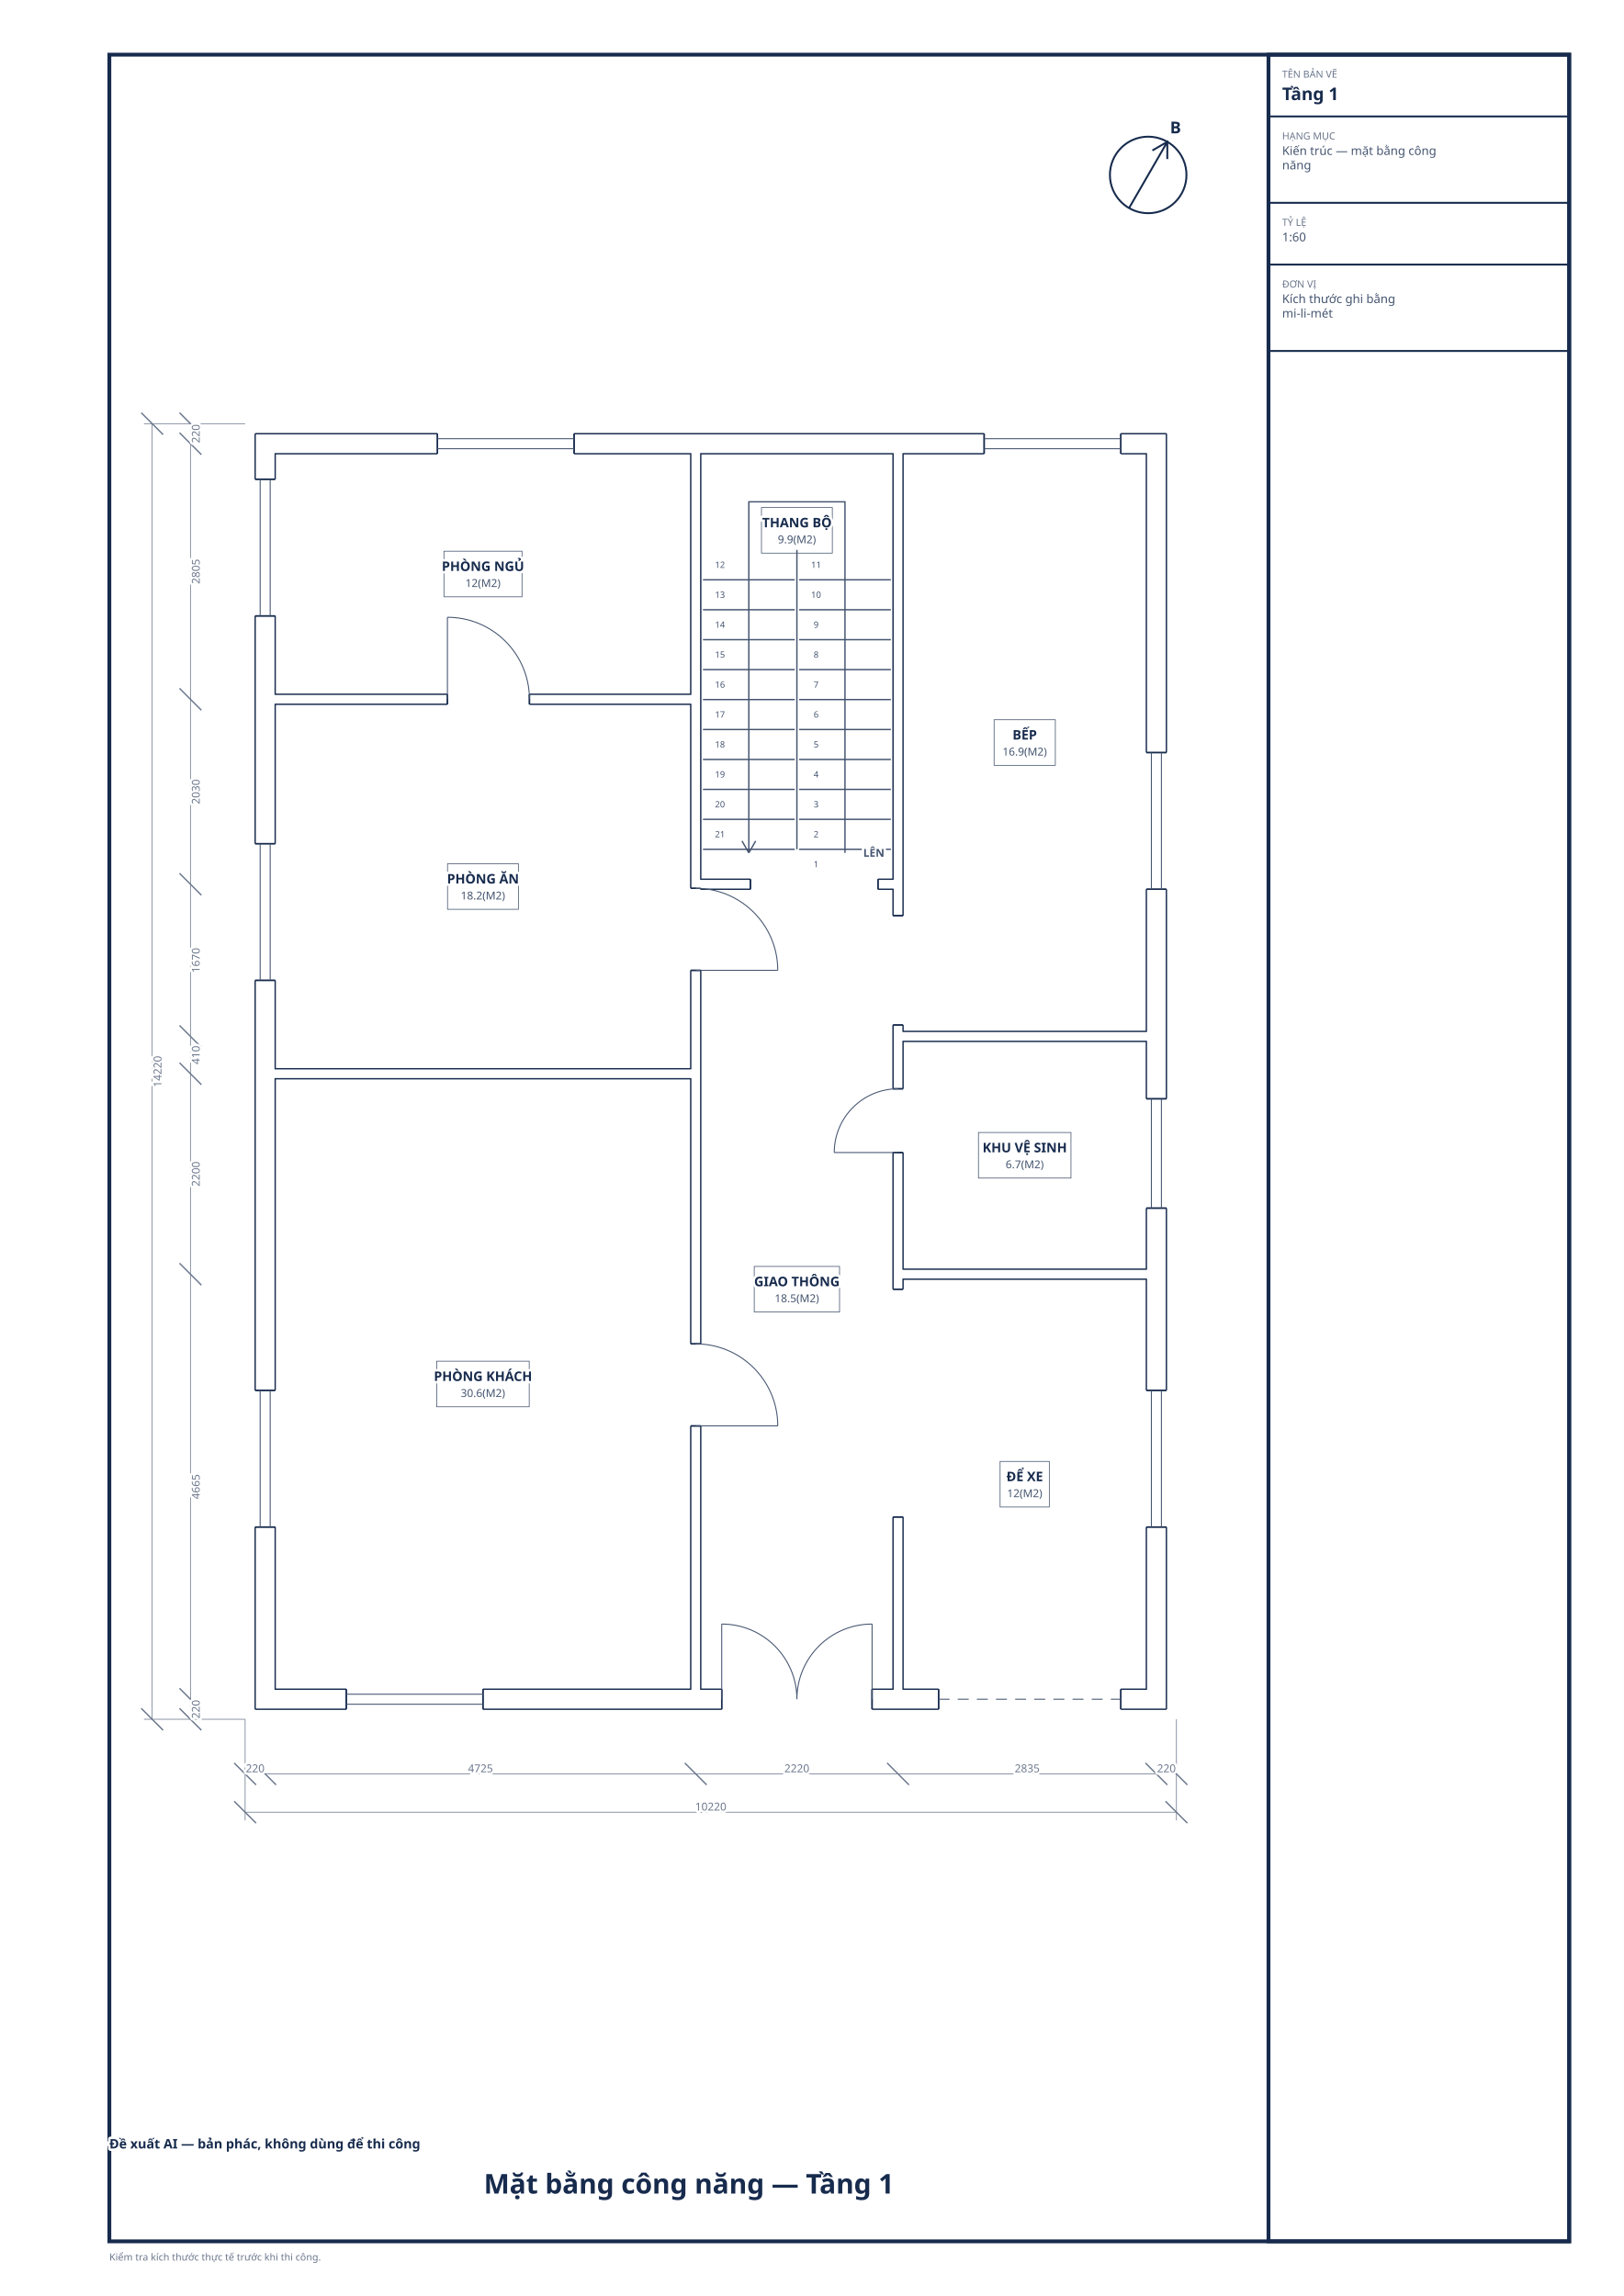
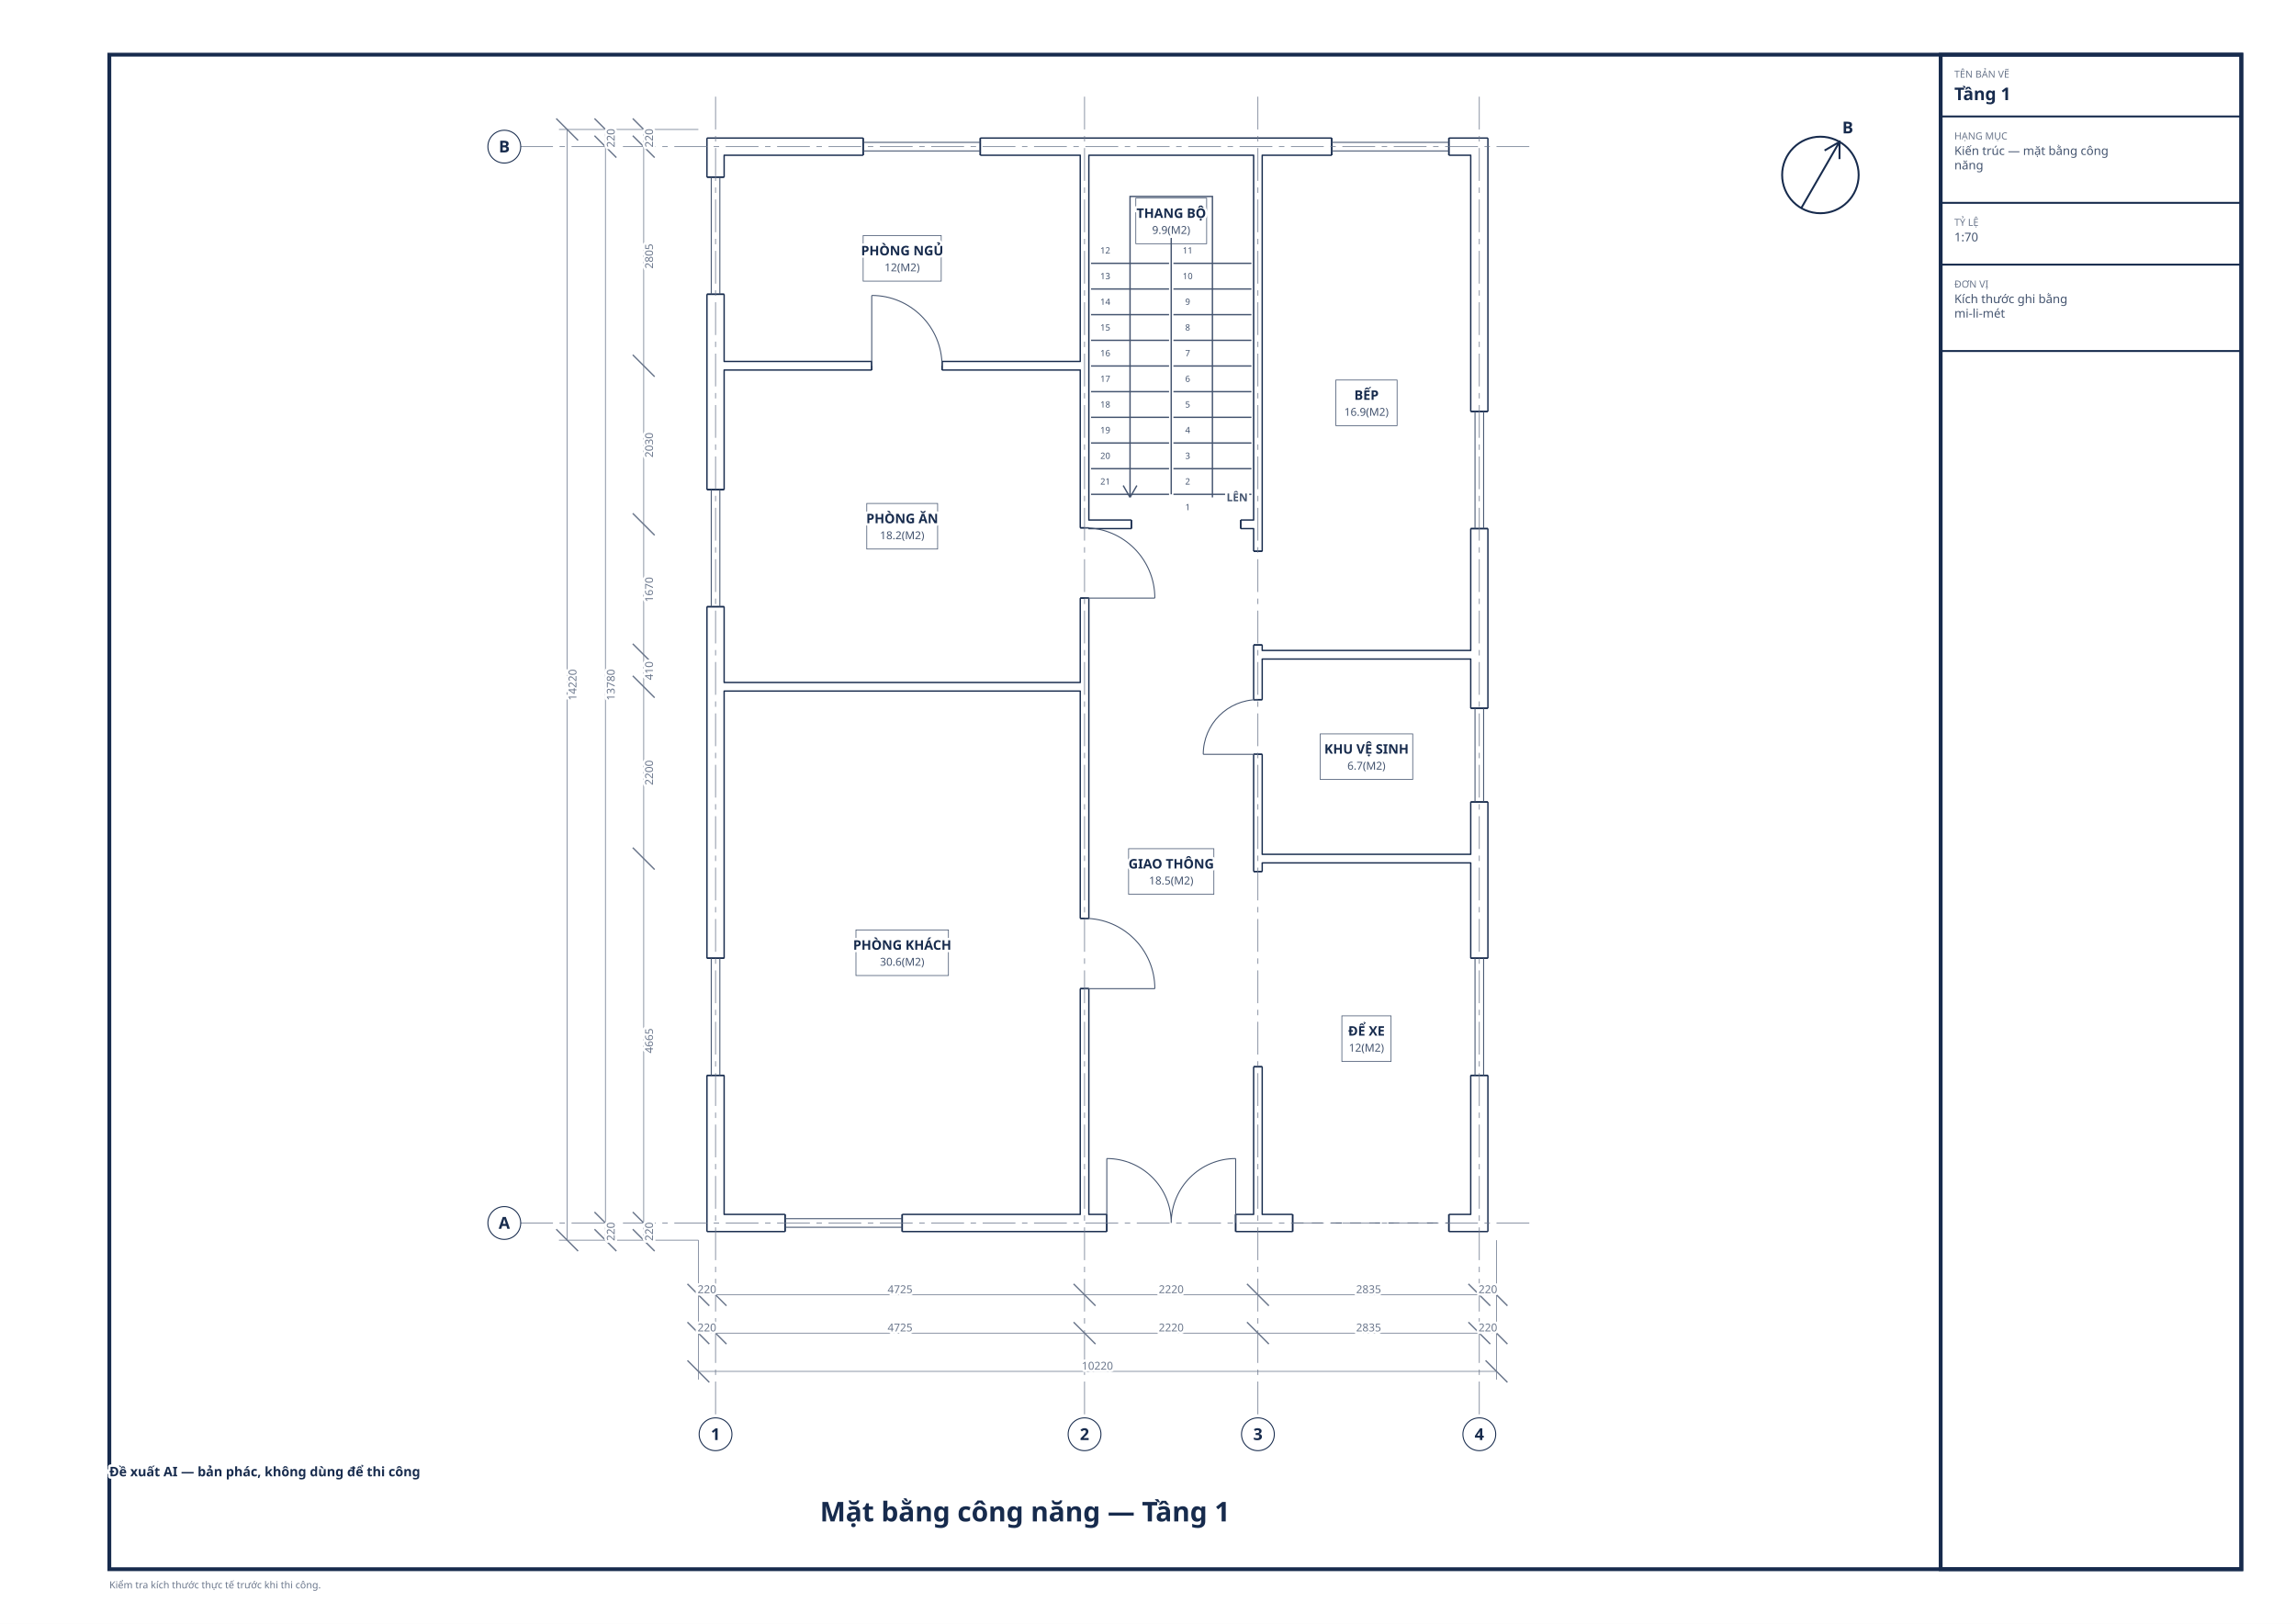
- <svg xmlns="http://www.w3.org/2000/svg" viewBox="0 0 297 420" width="297mm" height="420mm">
-   <style>text{font-family:'Be Vietnam Pro', 'Noto Sans', 'Segoe UI', system-ui, sans-serif;text-anchor:middle;dominant-baseline:middle;paint-order:stroke;stroke:#FFFFFF;stroke-width:0.9;stroke-linejoin:round}.fr{stroke:#172B4D;stroke-width:0.7;fill:none;}.tr{stroke:#172B4D;stroke-width:0.35;fill:none;}.wf{fill:#FFFFFF;stroke:none}.w{stroke:#172B4D;stroke-width:0.25;fill:none;}.cl{fill:#172B4D;stroke:#172B4D;stroke-width:0.25}.lb{fill:none;stroke:#44546F;stroke-width:0.13}.rl{stroke:#44546F;stroke-width:0.18;fill:none;}.sd{stroke:#44546F;stroke-width:0.13;fill:none;stroke-dasharray:2.4 1.6;}.op{stroke:#172B4D;stroke-width:0.25;fill:none;}.dl{stroke:#44546F;stroke-width:0.18;fill:none;}.wn{stroke:#44546F;stroke-width:0.18;fill:none;}.st{stroke:#44546F;stroke-width:0.25;fill:none;}.sa{stroke:#44546F;stroke-width:0.25;fill:none;}.stb{stroke:#44546F;stroke-width:0.25;fill:none;stroke-dasharray:1.5 1;}.sab{stroke:#44546F;stroke-width:0.25;fill:none;stroke-dasharray:1.5 1;}.sdt{fill:#44546F;stroke:none}.vd{stroke:#44546F;stroke-width:0.18;fill:#DCDFE4}.nt{stroke:#172B4D;stroke-width:0.35;fill:none;}.dm{stroke:#6B778C;stroke-width:0.13;fill:none;}.dt{stroke:#6B778C;stroke-width:0.25;fill:none;}.tn{font-size:2.4px;fill:#172B4D;font-weight:600;}.ta{font-size:2px;fill:#44546F;}.td{font-size:2px;fill:#6B778C;}.tst{font-size:2px;fill:#44546F;font-weight:600;}.tsn{font-size:1.6px;fill:#44546F;}.tl{font-size:3.2px;fill:#172B4D;font-weight:700;text-anchor:start;}.tw{font-size:2.4px;fill:#172B4D;font-weight:600;text-anchor:start;}.ts{font-size:2.2px;fill:#44546F;text-anchor:start;}.tnn{font-size:3px;fill:#172B4D;font-weight:700;}.tt{font-size:5px;fill:#172B4D;font-weight:700;}.tbl{font-size:1.8px;fill:#6B778C;text-anchor:start;}.tf{font-size:1.8px;fill:#6B778C;text-anchor:start;}.gr{stroke:#172B4D;stroke-width:0.7;fill:none;}.eo{stroke:#172B4D;stroke-width:0.5;fill:none;stroke-linejoin:round;}.fln{stroke:#44546F;stroke-width:0.13;fill:none;stroke-dasharray:3 1.5;}.lm{stroke:#172B4D;stroke-width:0.18;fill:none;}.el{fill:#EEF0F2;stroke:#44546F;stroke-width:0.13}.ff{stroke:#44546F;stroke-width:0.18;fill:none;stroke-dasharray:3 1.5;}.tlm{font-size:2px;fill:#172B4D;text-anchor:start;}.rb{stroke:#172B4D;stroke-width:0.6;fill:none;}.re{stroke:#172B4D;stroke-width:0.3;fill:none;}.rw{stroke:#44546F;stroke-width:0.15;fill:none;}.ra{stroke:#172B4D;stroke-width:0.4;fill:none;}.rlot{stroke:#44546F;stroke-width:0.25;fill:none;stroke-dasharray:6 3;}.rn{fill:#172B4D;stroke:none}</style>
-   <rect x="0" y="0" width="297" height="420" fill="#FFFFFF" />
-   <rect x="20" y="10" width="267" height="400" class="fr" />
-   <rect x="232" y="10" width="55" height="400" class="fr" />
-   <text x="234.5" y="13.58" class="tbl">TÊN BẢN VẼ</text>
-   <text x="234.5" y="17.18" class="tl">Tầng 1</text>
-   <path class="tr" d="M 232 21.3 L 287 21.3" />
-   <text x="234.5" y="24.88" class="tbl">HẠNG MỤC</text>
-   <text x="234.5" y="27.58" class="ts">Kiến trúc — mặt bằng công</text>
-   <text x="234.5" y="30.22" class="ts">năng</text>
-   <path class="tr" d="M 232 37.1 L 287 37.1" />
-   <text x="234.5" y="40.68" class="tbl">TỶ LỆ</text>
-   <text x="234.5" y="43.38" class="ts">1:60</text>
-   <path class="tr" d="M 232 48.4 L 287 48.4" />
-   <text x="234.5" y="51.98" class="tbl">ĐƠN VỊ</text>
-   <text x="234.5" y="54.68" class="ts">Kích thước ghi bằng</text>
-   <text x="234.5" y="57.32" class="ts">mi-li-mét</text>
-   <path class="tr" d="M 232 64.2 L 287 64.2" />
-   <text x="126" y="399.5" class="tt">Mặt bằng công năng — Tầng 1</text>
-   <text x="20" y="392.16" class="tw">Đề xuất AI — bản phác, không dùng để thi công</text>
-   <text x="20" y="412.88" class="tf">Kiểm tra kích thước thực tế trước khi thi công.</text>
-   <path class="wf" d="M 46.667 312.667 L 63.333 312.667 L 63.333 309 L 46.667 309 Z M 88.333 312.667 L 132 312.667 L 132 309 L 88.333 309 Z M 159.5 312.667 L 171.667 312.667 L 171.667 309 L 159.5 309 Z M 205 312.667 L 213.333 312.667 L 213.333 309 L 205 309 Z M 46.667 83 L 80 83 L 80 79.333 L 46.667 79.333 Z M 105 83 L 180 83 L 180 79.333 L 105 79.333 Z M 205 83 L 213.333 83 L 213.333 79.333 L 205 79.333 Z M 50.333 312.667 L 50.333 279.333 L 46.667 279.333 L 46.667 312.667 Z M 50.333 254.333 L 50.333 179.333 L 46.667 179.333 L 46.667 254.333 Z M 50.333 154.333 L 50.333 112.667 L 46.667 112.667 L 46.667 154.333 Z M 50.333 87.667 L 50.333 79.333 L 46.667 79.333 L 46.667 87.667 Z M 213.333 312.667 L 213.333 279.333 L 209.667 279.333 L 209.667 312.667 Z M 213.333 254.333 L 213.333 221 L 209.667 221 L 209.667 254.333 Z M 213.333 201 L 213.333 162.667 L 209.667 162.667 L 209.667 201 Z M 213.333 137.667 L 213.333 79.333 L 209.667 79.333 L 209.667 137.667 Z M 128.167 310.833 L 128.167 260.833 L 126.333 260.833 L 126.333 310.833 Z M 128.167 245.833 L 128.167 177.5 L 126.333 177.5 L 126.333 245.833 Z M 128.167 162.5 L 128.167 81.167 L 126.333 81.167 L 126.333 162.5 Z M 165.167 310.833 L 165.167 277.5 L 163.333 277.5 L 163.333 310.833 Z M 165.167 235.833 L 165.167 210.833 L 163.333 210.833 L 163.333 235.833 Z M 165.167 199.167 L 165.167 187.5 L 163.333 187.5 L 163.333 199.167 Z M 165.167 167.5 L 165.167 81.167 L 163.333 81.167 L 163.333 167.5 Z M 48.5 197.333 L 127.25 197.333 L 127.25 195.5 L 48.5 195.5 Z M 48.5 128.833 L 81.833 128.833 L 81.833 127 L 48.5 127 Z M 96.833 128.833 L 127.25 128.833 L 127.25 127 L 96.833 127 Z M 127.25 162.667 L 137.25 162.667 L 137.25 160.833 L 127.25 160.833 Z M 160.583 162.667 L 164.25 162.667 L 164.25 160.833 L 160.583 160.833 Z M 164.25 234 L 211.5 234 L 211.5 232.167 L 164.25 232.167 Z M 164.25 190.5 L 211.5 190.5 L 211.5 188.667 L 164.25 188.667 Z" />
-   <path class="w" d="M 46.667 312.667 L 63.333 312.667 M 46.667 309 L 46.75 309 M 50.25 309 L 63.333 309 M 46.667 312.667 L 46.667 309 M 63.333 312.667 L 63.333 309 M 88.333 312.667 L 132 312.667 M 88.333 309 L 126.417 309 M 128.083 309 L 132 309 M 88.333 312.667 L 88.333 309 M 132 312.667 L 132 309 M 159.5 312.667 L 171.667 312.667 M 159.5 309 L 163.417 309 M 165.083 309 L 171.667 309 M 159.5 312.667 L 159.5 309 M 171.667 312.667 L 171.667 309 M 205 312.667 L 213.333 312.667 M 205 309 L 209.75 309 M 213.25 309 L 213.333 309 M 205 312.667 L 205 309 M 213.333 312.667 L 213.333 309 M 46.667 83 L 46.75 83 M 50.25 83 L 80 83 M 46.667 79.333 L 80 79.333 M 46.667 83 L 46.667 79.333 M 80 83 L 80 79.333 M 105 83 L 126.417 83 M 128.083 83 L 163.417 83 M 165.083 83 L 180 83 M 105 79.333 L 180 79.333 M 105 83 L 105 79.333 M 180 83 L 180 79.333 M 205 83 L 209.75 83 M 213.25 83 L 213.333 83 M 205 79.333 L 213.333 79.333 M 205 83 L 205 79.333 M 213.333 83 L 213.333 79.333 M 50.333 312.667 L 50.333 312.583 M 50.333 309.083 L 50.333 279.333 M 46.667 312.667 L 46.667 279.333 M 50.333 312.667 L 46.667 312.667 M 50.333 279.333 L 46.667 279.333 M 50.333 254.333 L 50.333 197.25 M 50.333 195.583 L 50.333 179.333 M 46.667 254.333 L 46.667 179.333 M 50.333 254.333 L 46.667 254.333 M 50.333 179.333 L 46.667 179.333 M 50.333 154.333 L 50.333 128.75 M 50.333 127.083 L 50.333 112.667 M 46.667 154.333 L 46.667 112.667 M 50.333 154.333 L 46.667 154.333 M 50.333 112.667 L 46.667 112.667 M 50.333 87.667 L 50.333 82.917 M 50.333 79.417 L 50.333 79.333 M 46.667 87.667 L 46.667 79.333 M 50.333 87.667 L 46.667 87.667 M 50.333 79.333 L 46.667 79.333 M 213.333 312.667 L 213.333 279.333 M 209.667 312.667 L 209.667 312.583 M 209.667 309.083 L 209.667 279.333 M 213.333 312.667 L 209.667 312.667 M 213.333 279.333 L 209.667 279.333 M 213.333 254.333 L 213.333 221 M 209.667 254.333 L 209.667 233.917 M 209.667 232.25 L 209.667 221 M 213.333 254.333 L 209.667 254.333 M 213.333 221 L 209.667 221 M 213.333 201 L 213.333 162.667 M 209.667 201 L 209.667 190.417 M 209.667 188.75 L 209.667 162.667 M 213.333 201 L 209.667 201 M 213.333 162.667 L 209.667 162.667 M 213.333 137.667 L 213.333 79.333 M 209.667 137.667 L 209.667 82.917 M 209.667 79.417 L 209.667 79.333 M 213.333 137.667 L 209.667 137.667 M 213.333 79.333 L 209.667 79.333 M 128.167 309.083 L 128.167 260.833 M 126.333 309.083 L 126.333 260.833 M 128.167 260.833 L 126.333 260.833 M 128.167 245.833 L 128.167 177.5 M 126.333 245.833 L 126.333 197.25 M 126.333 195.583 L 126.333 177.5 M 128.167 245.833 L 126.333 245.833 M 128.167 177.5 L 126.333 177.5 M 128.167 160.917 L 128.167 82.917 M 126.333 162.5 L 126.333 128.75 M 126.333 127.083 L 126.333 82.917 M 127.333 162.5 L 126.333 162.5 M 165.167 309.083 L 165.167 277.5 M 163.333 309.083 L 163.333 277.5 M 165.167 277.5 L 163.333 277.5 M 165.167 235.833 L 165.167 233.917 M 165.167 232.25 L 165.167 210.833 M 163.333 235.833 L 163.333 210.833 M 165.167 235.833 L 163.333 235.833 M 165.167 210.833 L 163.333 210.833 M 165.167 199.167 L 165.167 190.417 M 165.167 188.75 L 165.167 187.5 M 163.333 199.167 L 163.333 187.5 M 165.167 199.167 L 163.333 199.167 M 165.167 187.5 L 163.333 187.5 M 165.167 167.5 L 165.167 82.917 M 163.333 167.5 L 163.333 162.583 M 163.333 160.917 L 163.333 82.917 M 165.167 167.5 L 163.333 167.5 M 50.25 197.333 L 126.417 197.333 M 50.25 195.5 L 126.417 195.5 M 50.25 128.833 L 81.833 128.833 M 50.25 127 L 81.833 127 M 81.833 128.833 L 81.833 127 M 96.833 128.833 L 126.417 128.833 M 96.833 127 L 126.417 127 M 96.833 128.833 L 96.833 127 M 128.083 162.667 L 137.25 162.667 M 128.083 160.833 L 137.25 160.833 M 137.25 162.667 L 137.25 160.833 M 160.583 162.667 L 163.417 162.667 M 160.583 160.833 L 163.417 160.833 M 160.583 162.667 L 160.583 160.833 M 165.083 234 L 209.75 234 M 165.083 232.167 L 209.75 232.167 M 165.083 190.5 L 209.75 190.5 M 165.083 188.667 L 209.75 188.667" />
-   <path class="op" d="M 132 312.667 L 132 309 M 159.5 312.667 L 159.5 309 M 171.667 312.667 L 171.667 309 M 205 312.667 L 205 309 M 128.167 260.833 L 126.333 260.833 M 128.167 245.833 L 126.333 245.833 M 128.167 177.5 L 126.333 177.5 M 128.167 162.5 L 126.333 162.5 M 81.833 128.833 L 81.833 127 M 96.833 128.833 L 96.833 127 M 137.25 162.667 L 137.25 160.833 M 160.583 162.667 L 160.583 160.833 M 165.167 210.833 L 163.333 210.833 M 165.167 199.167 L 163.333 199.167 M 165.167 277.5 L 163.333 277.5 M 165.167 235.833 L 163.333 235.833 M 165.167 187.5 L 163.333 187.5 M 165.167 167.5 L 163.333 167.5 M 50.333 279.333 L 46.667 279.333 M 50.333 254.333 L 46.667 254.333 M 50.333 179.333 L 46.667 179.333 M 50.333 154.333 L 46.667 154.333 M 50.333 112.667 L 46.667 112.667 M 50.333 87.667 L 46.667 87.667 M 63.333 312.667 L 63.333 309 M 88.333 312.667 L 88.333 309 M 213.333 279.333 L 209.667 279.333 M 213.333 254.333 L 209.667 254.333 M 213.333 221 L 209.667 221 M 213.333 201 L 209.667 201 M 213.333 162.667 L 209.667 162.667 M 213.333 137.667 L 209.667 137.667 M 80 83 L 80 79.333 M 105 83 L 105 79.333 M 180 83 L 180 79.333 M 205 83 L 205 79.333" />
-   <path class="wn" d="M 47.583 279.333 L 47.583 254.333 M 49.417 279.333 L 49.417 254.333 M 47.583 179.333 L 47.583 154.333 M 49.417 179.333 L 49.417 154.333 M 47.583 112.667 L 47.583 87.667 M 49.417 112.667 L 49.417 87.667 M 63.333 309.917 L 88.333 309.917 M 63.333 311.75 L 88.333 311.75 M 210.583 279.333 L 210.583 254.333 M 212.417 279.333 L 212.417 254.333 M 210.583 221 L 210.583 201 M 212.417 221 L 212.417 201 M 210.583 162.667 L 210.583 137.667 M 212.417 162.667 L 212.417 137.667 M 80 80.25 L 105 80.25 M 80 82.083 L 105 82.083 M 180 80.25 L 205 80.25 M 180 82.083 L 205 82.083" />
-   <path class="dl" d="M 132 310.833 L 132 297.083 M 132 297.083 A 13.75 13.75 0 0 1 145.75 310.833 M 159.5 310.833 L 159.5 297.083 M 159.5 297.083 A 13.75 13.75 0 0 0 145.75 310.833 M 127.25 260.833 L 142.25 260.833 M 142.25 260.833 A 15 15 0 0 0 127.25 245.833 M 127.25 177.5 L 142.25 177.5 M 142.25 177.5 A 15 15 0 0 0 127.25 162.5 M 81.833 127.917 L 81.833 112.917 M 81.833 112.917 A 15 15 0 0 1 96.833 127.917 M 164.25 210.833 L 152.583 210.833 M 152.583 210.833 A 11.667 11.667 0 0 1 164.25 199.167" />
-   <path class="dl" d="M 171.667 310.833 L 205 310.833" stroke-dasharray="2 1.5" />
-   <path class="st" d="M 162.933 155.356 L 146.15 155.356 M 162.933 149.879 L 146.15 149.879 M 162.933 144.402 L 146.15 144.402 M 162.933 138.924 L 146.15 138.924 M 162.933 133.447 L 146.15 133.447 M 162.933 127.97 L 146.15 127.97 M 162.933 122.492 L 146.15 122.492 M 162.933 117.015 L 146.15 117.015 M 162.933 111.538 L 146.15 111.538 M 162.933 106.061 L 146.15 106.061 M 145.35 106.061 L 128.567 106.061 M 145.35 111.538 L 128.567 111.538 M 145.35 117.015 L 128.567 117.015 M 145.35 122.492 L 128.567 122.492 M 145.35 127.97 L 128.567 127.97 M 145.35 133.447 L 128.567 133.447 M 145.35 138.924 L 128.567 138.924 M 145.35 144.402 L 128.567 144.402 M 145.35 149.879 L 128.567 149.879 M 145.35 155.356 L 128.567 155.356 M 145.75 155.356 L 145.75 100.583" />
-   <path class="sa" d="M 154.542 156.013 L 154.542 100.583 L 154.542 91.792 L 136.958 91.792 L 136.958 100.583 L 136.958 156.013 M 138.208 153.838 L 136.958 156.013 M 135.708 153.838 L 136.958 156.013" />
-   <text x="159.817" y="156.013" class="tst">LÊN</text>
-   <text x="149.267" y="158.095" class="tsn">1</text>
-   <text x="149.267" y="152.617" class="tsn">2</text>
-   <text x="149.267" y="147.14" class="tsn">3</text>
-   <text x="149.267" y="141.663" class="tsn">4</text>
-   <text x="149.267" y="136.186" class="tsn">5</text>
-   <text x="149.267" y="130.708" class="tsn">6</text>
-   <text x="149.267" y="125.231" class="tsn">7</text>
-   <text x="149.267" y="119.754" class="tsn">8</text>
-   <text x="149.267" y="114.277" class="tsn">9</text>
-   <text x="149.267" y="108.799" class="tsn">10</text>
-   <text x="149.267" y="103.322" class="tsn">11</text>
-   <text x="131.683" y="103.322" class="tsn">12</text>
-   <text x="131.683" y="108.799" class="tsn">13</text>
-   <text x="131.683" y="114.277" class="tsn">14</text>
-   <text x="131.683" y="119.754" class="tsn">15</text>
-   <text x="131.683" y="125.231" class="tsn">16</text>
-   <text x="131.683" y="130.708" class="tsn">17</text>
-   <text x="131.683" y="136.186" class="tsn">18</text>
-   <text x="131.683" y="141.663" class="tsn">19</text>
-   <text x="131.683" y="147.14" class="tsn">20</text>
-   <text x="131.683" y="152.617" class="tsn">21</text>
-   <rect x="79.873" y="248.997" width="16.92" height="8.34" class="lb" />
-   <text x="88.333" y="251.767" class="tn">PHÒNG KHÁCH</text>
-   <text x="88.333" y="254.847" class="ta">30.6(M2)</text>
-   <rect x="81.853" y="157.997" width="12.96" height="8.34" class="lb" />
-   <text x="88.333" y="160.767" class="tn">PHÒNG ĂN</text>
-   <text x="88.333" y="163.847" class="ta">18.2(M2)</text>
-   <rect x="81.193" y="100.83" width="14.28" height="8.34" class="lb" />
-   <text x="88.333" y="103.6" class="tn">PHÒNG NGỦ</text>
-   <text x="88.333" y="106.68" class="ta">12(M2)</text>
-   <rect x="137.95" y="231.663" width="15.6" height="8.34" class="lb" />
-   <text x="145.75" y="234.433" class="tn">GIAO THÔNG</text>
-   <text x="145.75" y="237.513" class="ta">18.5(M2)</text>
-   <rect x="139.27" y="92.84" width="12.96" height="8.34" class="lb" />
-   <text x="145.75" y="95.61" class="tn">THANG BỘ</text>
-   <text x="145.75" y="98.69" class="ta">9.9(M2)</text>
-   <rect x="182.917" y="267.33" width="9" height="8.34" class="lb" />
-   <text x="187.417" y="270.1" class="tn">ĐỂ XE</text>
-   <text x="187.417" y="273.18" class="ta">12(M2)</text>
-   <rect x="178.957" y="207.163" width="16.92" height="8.34" class="lb" />
-   <text x="187.417" y="209.933" class="tn">KHU VỆ SINH</text>
-   <text x="187.417" y="213.013" class="ta">6.7(M2)</text>
-   <rect x="181.817" y="131.663" width="11.2" height="8.34" class="lb" />
-   <text x="187.417" y="134.433" class="tn">BẾP</text>
-   <text x="187.417" y="137.513" class="ta">16.9(M2)</text>
-   <path class="dm" d="M 44.833 324.5 L 215.167 324.5 M 44.833 331.5 L 215.167 331.5 M 44.833 314.5 L 44.833 333 M 215.167 314.5 L 215.167 333" />
-   <path class="dt" d="M 42.833 322.5 L 46.833 326.5 M 46.5 322.5 L 50.5 326.5 M 125.25 322.5 L 129.25 326.5 M 162.25 322.5 L 166.25 326.5 M 209.5 322.5 L 213.5 326.5 M 213.167 322.5 L 217.167 326.5 M 42.833 329.5 L 46.833 333.5 M 213.167 329.5 L 217.167 333.5" />
-   <text x="46.667" y="323.5" class="td">220</text>
-   <text x="87.875" y="323.5" class="td">4725</text>
-   <text x="145.75" y="323.5" class="td">2220</text>
-   <text x="187.875" y="323.5" class="td">2835</text>
-   <text x="213.333" y="323.5" class="td">220</text>
-   <text x="130" y="330.5" class="td">10220</text>
-   <path class="dm" d="M 34.833 314.5 L 34.833 77.5 M 27.833 314.5 L 27.833 77.5 M 44.833 314.5 L 26.333 314.5 M 44.833 77.5 L 26.333 77.5" />
-   <path class="dt" d="M 32.833 312.5 L 36.833 316.5 M 32.833 308.833 L 36.833 312.833 M 32.833 231.083 L 36.833 235.083 M 32.833 194.417 L 36.833 198.417 M 32.833 187.583 L 36.833 191.583 M 32.833 159.75 L 36.833 163.75 M 32.833 125.917 L 36.833 129.917 M 32.833 79.167 L 36.833 83.167 M 32.833 75.5 L 36.833 79.5 M 25.833 312.5 L 29.833 316.5 M 25.833 75.5 L 29.833 79.5" />
-   <text x="35.833" y="312.667" class="td" transform="rotate(-90 35.833 312.667)">220</text>
-   <text x="35.833" y="271.958" class="td" transform="rotate(-90 35.833 271.958)">4665</text>
-   <text x="35.833" y="214.75" class="td" transform="rotate(-90 35.833 214.75)">2200</text>
-   <text x="35.833" y="193" class="td" transform="rotate(-90 35.833 193)">410</text>
-   <text x="35.833" y="175.667" class="td" transform="rotate(-90 35.833 175.667)">1670</text>
-   <text x="35.833" y="144.833" class="td" transform="rotate(-90 35.833 144.833)">2030</text>
-   <text x="35.833" y="104.542" class="td" transform="rotate(-90 35.833 104.542)">2805</text>
-   <text x="35.833" y="79.333" class="td" transform="rotate(-90 35.833 79.333)">220</text>
-   <text x="28.833" y="196" class="td" transform="rotate(-90 28.833 196)">14220</text>
-   <circle cx="210" cy="32" r="7" class="nt" />
-   <path class="nt" d="M 206.5 38.062 L 213.5 25.938 M 210.766 27.524 L 213.5 25.938 L 213.494 29.099" />
-   <text x="215" y="23.34" class="tnn">B</text>
+ <svg xmlns="http://www.w3.org/2000/svg" viewBox="0 0 420 297" width="420mm" height="297mm">
+   <style>text{font-family:'Be Vietnam Pro', 'Noto Sans', 'Segoe UI', system-ui, sans-serif;text-anchor:middle;dominant-baseline:middle;paint-order:stroke;stroke:#FFFFFF;stroke-width:0.9;stroke-linejoin:round}.fr{stroke:#172B4D;stroke-width:0.7;fill:none;}.tr{stroke:#172B4D;stroke-width:0.35;fill:none;}.wf{fill:#FFFFFF;stroke:none}.w{stroke:#172B4D;stroke-width:0.25;fill:none;}.cl{fill:#172B4D;stroke:#172B4D;stroke-width:0.25}.lb{fill:none;stroke:#44546F;stroke-width:0.13}.rl{stroke:#44546F;stroke-width:0.18;fill:none;}.sd{stroke:#44546F;stroke-width:0.13;fill:none;stroke-dasharray:2.4 1.6;}.op{stroke:#172B4D;stroke-width:0.25;fill:none;}.dl{stroke:#44546F;stroke-width:0.18;fill:none;}.wn{stroke:#44546F;stroke-width:0.18;fill:none;}.st{stroke:#44546F;stroke-width:0.25;fill:none;}.sa{stroke:#44546F;stroke-width:0.25;fill:none;}.stb{stroke:#44546F;stroke-width:0.25;fill:none;stroke-dasharray:1.5 1;}.sab{stroke:#44546F;stroke-width:0.25;fill:none;stroke-dasharray:1.5 1;}.sdt{fill:#44546F;stroke:none}.vd{stroke:#44546F;stroke-width:0.18;fill:#DCDFE4}.nt{stroke:#172B4D;stroke-width:0.35;fill:none;}.dm{stroke:#6B778C;stroke-width:0.13;fill:none;}.dt{stroke:#6B778C;stroke-width:0.25;fill:none;}.tn{font-size:2.4px;fill:#172B4D;font-weight:600;}.ta{font-size:2px;fill:#44546F;}.td{font-size:2px;fill:#6B778C;}.tst{font-size:2px;fill:#44546F;font-weight:600;}.tsn{font-size:1.6px;fill:#44546F;}.tl{font-size:3.2px;fill:#172B4D;font-weight:700;text-anchor:start;}.tw{font-size:2.4px;fill:#172B4D;font-weight:600;text-anchor:start;}.ts{font-size:2.2px;fill:#44546F;text-anchor:start;}.tnn{font-size:3px;fill:#172B4D;font-weight:700;}.tt{font-size:5px;fill:#172B4D;font-weight:700;}.tbl{font-size:1.8px;fill:#6B778C;text-anchor:start;}.tf{font-size:1.8px;fill:#6B778C;text-anchor:start;}.gr{stroke:#172B4D;stroke-width:0.7;fill:none;}.eo{stroke:#172B4D;stroke-width:0.5;fill:none;stroke-linejoin:round;}.fln{stroke:#44546F;stroke-width:0.13;fill:none;stroke-dasharray:3 1.5;}.lm{stroke:#172B4D;stroke-width:0.18;fill:none;}.el{fill:#EEF0F2;stroke:#44546F;stroke-width:0.13}.ff{stroke:#44546F;stroke-width:0.18;fill:none;stroke-dasharray:3 1.5;}.tlm{font-size:2px;fill:#172B4D;text-anchor:start;}.rb{stroke:#172B4D;stroke-width:0.6;fill:none;}.re{stroke:#172B4D;stroke-width:0.3;fill:none;}.rw{stroke:#44546F;stroke-width:0.15;fill:none;}.ra{stroke:#172B4D;stroke-width:0.4;fill:none;}.rlot{stroke:#44546F;stroke-width:0.25;fill:none;stroke-dasharray:6 3;}.rn{fill:#172B4D;stroke:none}.dtl{stroke:#44546F;stroke-width:0.13;fill:none;}.gls{stroke:#44546F;stroke-width:0.09;fill:none;}.hl{stroke:#44546F;stroke-width:0.09;fill:none;}.hd{fill:#44546F;stroke:none}.tfl{stroke:none}.msk{fill:#FFFFFF;stroke:none}.ax{stroke:#6B778C;stroke-width:0.13;fill:none;stroke-dasharray:6 1.2 1 1.2;}.lvl{stroke:#6B778C;stroke-width:0.09;fill:none;stroke-dasharray:6 1.2 1 1.2;}.ab{fill:#FFFFFF;stroke:#172B4D;stroke-width:0.18}.tax{font-size:3px;fill:#172B4D;font-weight:600;}.ldr{stroke:#44546F;stroke-width:0.13;fill:none;}.tno{font-size:2px;fill:#172B4D;text-anchor:start;dominant-baseline:auto;}.tne{font-size:2px;fill:#172B4D;text-anchor:end;dominant-baseline:auto;}</style>
+   <rect x="0" y="0" width="420" height="297" fill="#FFFFFF" />
+   <rect x="20" y="10" width="390" height="277" class="fr" />
+   <rect x="355" y="10" width="55" height="277" class="fr" />
+   <text x="357.5" y="13.58" class="tbl">TÊN BẢN VẼ</text>
+   <text x="357.5" y="17.18" class="tl">Tầng 1</text>
+   <path class="tr" d="M 355 21.3 L 410 21.3" />
+   <text x="357.5" y="24.88" class="tbl">HẠNG MỤC</text>
+   <text x="357.5" y="27.58" class="ts">Kiến trúc — mặt bằng công</text>
+   <text x="357.5" y="30.22" class="ts">năng</text>
+   <path class="tr" d="M 355 37.1 L 410 37.1" />
+   <text x="357.5" y="40.68" class="tbl">TỶ LỆ</text>
+   <text x="357.5" y="43.38" class="ts">1:70</text>
+   <path class="tr" d="M 355 48.4 L 410 48.4" />
+   <text x="357.5" y="51.98" class="tbl">ĐƠN VỊ</text>
+   <text x="357.5" y="54.68" class="ts">Kích thước ghi bằng</text>
+   <text x="357.5" y="57.32" class="ts">mi-li-mét</text>
+   <path class="tr" d="M 355 64.2 L 410 64.2" />
+   <text x="187.5" y="276.5" class="tt">Mặt bằng công năng — Tầng 1</text>
+   <text x="20" y="269.16" class="tw">Đề xuất AI — bản phác, không dùng để thi công</text>
+   <text x="20" y="289.88" class="tf">Kiểm tra kích thước thực tế trước khi thi công.</text>
+   <path class="wf" d="M 129.321 225.25 L 143.607 225.25 L 143.607 222.107 L 129.321 222.107 Z M 165.036 225.25 L 202.464 225.25 L 202.464 222.107 L 165.036 222.107 Z M 226.036 225.25 L 236.464 225.25 L 236.464 222.107 L 226.036 222.107 Z M 265.036 225.25 L 272.179 225.25 L 272.179 222.107 L 265.036 222.107 Z M 129.321 28.393 L 157.893 28.393 L 157.893 25.25 L 129.321 25.25 Z M 179.321 28.393 L 243.607 28.393 L 243.607 25.25 L 179.321 25.25 Z M 265.036 28.393 L 272.179 28.393 L 272.179 25.25 L 265.036 25.25 Z M 132.464 225.25 L 132.464 196.679 L 129.321 196.679 L 129.321 225.25 Z M 132.464 175.25 L 132.464 110.964 L 129.321 110.964 L 129.321 175.25 Z M 132.464 89.536 L 132.464 53.821 L 129.321 53.821 L 129.321 89.536 Z M 132.464 32.393 L 132.464 25.25 L 129.321 25.25 L 129.321 32.393 Z M 272.179 225.25 L 272.179 196.679 L 269.036 196.679 L 269.036 225.25 Z M 272.179 175.25 L 272.179 146.679 L 269.036 146.679 L 269.036 175.25 Z M 272.179 129.536 L 272.179 96.679 L 269.036 96.679 L 269.036 129.536 Z M 272.179 75.25 L 272.179 25.25 L 269.036 25.25 L 269.036 75.25 Z M 199.179 223.679 L 199.179 180.821 L 197.607 180.821 L 197.607 223.679 Z M 199.179 167.964 L 199.179 109.393 L 197.607 109.393 L 197.607 167.964 Z M 199.179 96.536 L 199.179 26.821 L 197.607 26.821 L 197.607 96.536 Z M 230.893 223.679 L 230.893 195.107 L 229.321 195.107 L 229.321 223.679 Z M 230.893 159.393 L 230.893 137.964 L 229.321 137.964 L 229.321 159.393 Z M 230.893 127.964 L 230.893 117.964 L 229.321 117.964 L 229.321 127.964 Z M 230.893 100.821 L 230.893 26.821 L 229.321 26.821 L 229.321 100.821 Z M 130.893 126.393 L 198.393 126.393 L 198.393 124.821 L 130.893 124.821 Z M 130.893 67.679 L 159.464 67.679 L 159.464 66.107 L 130.893 66.107 Z M 172.321 67.679 L 198.393 67.679 L 198.393 66.107 L 172.321 66.107 Z M 198.393 96.679 L 206.964 96.679 L 206.964 95.107 L 198.393 95.107 Z M 226.964 96.679 L 230.107 96.679 L 230.107 95.107 L 226.964 95.107 Z M 230.107 157.821 L 270.607 157.821 L 270.607 156.25 L 230.107 156.25 Z M 230.107 120.536 L 270.607 120.536 L 270.607 118.964 L 230.107 118.964 Z" />
+   <path class="w" d="M 129.321 225.25 L 143.607 225.25 M 129.321 222.107 L 129.393 222.107 M 132.393 222.107 L 143.607 222.107 M 129.321 225.25 L 129.321 222.107 M 143.607 225.25 L 143.607 222.107 M 165.036 225.25 L 202.464 225.25 M 165.036 222.107 L 197.679 222.107 M 199.107 222.107 L 202.464 222.107 M 165.036 225.25 L 165.036 222.107 M 202.464 225.25 L 202.464 222.107 M 226.036 225.25 L 236.464 225.25 M 226.036 222.107 L 229.393 222.107 M 230.821 222.107 L 236.464 222.107 M 226.036 225.25 L 226.036 222.107 M 236.464 225.25 L 236.464 222.107 M 265.036 225.25 L 272.179 225.25 M 265.036 222.107 L 269.107 222.107 M 272.107 222.107 L 272.179 222.107 M 265.036 225.25 L 265.036 222.107 M 272.179 225.25 L 272.179 222.107 M 129.321 28.393 L 129.393 28.393 M 132.393 28.393 L 157.893 28.393 M 129.321 25.25 L 157.893 25.25 M 129.321 28.393 L 129.321 25.25 M 157.893 28.393 L 157.893 25.25 M 179.321 28.393 L 197.679 28.393 M 199.107 28.393 L 229.393 28.393 M 230.821 28.393 L 243.607 28.393 M 179.321 25.25 L 243.607 25.25 M 179.321 28.393 L 179.321 25.25 M 243.607 28.393 L 243.607 25.25 M 265.036 28.393 L 269.107 28.393 M 272.107 28.393 L 272.179 28.393 M 265.036 25.25 L 272.179 25.25 M 265.036 28.393 L 265.036 25.25 M 272.179 28.393 L 272.179 25.25 M 132.464 225.25 L 132.464 225.179 M 132.464 222.179 L 132.464 196.679 M 129.321 225.25 L 129.321 196.679 M 132.464 225.25 L 129.321 225.25 M 132.464 196.679 L 129.321 196.679 M 132.464 175.25 L 132.464 126.321 M 132.464 124.893 L 132.464 110.964 M 129.321 175.25 L 129.321 110.964 M 132.464 175.25 L 129.321 175.25 M 132.464 110.964 L 129.321 110.964 M 132.464 89.536 L 132.464 67.607 M 132.464 66.179 L 132.464 53.821 M 129.321 89.536 L 129.321 53.821 M 132.464 89.536 L 129.321 89.536 M 132.464 53.821 L 129.321 53.821 M 132.464 32.393 L 132.464 28.321 M 132.464 25.321 L 132.464 25.25 M 129.321 32.393 L 129.321 25.25 M 132.464 32.393 L 129.321 32.393 M 132.464 25.25 L 129.321 25.25 M 272.179 225.25 L 272.179 196.679 M 269.036 225.25 L 269.036 225.179 M 269.036 222.179 L 269.036 196.679 M 272.179 225.25 L 269.036 225.25 M 272.179 196.679 L 269.036 196.679 M 272.179 175.25 L 272.179 146.679 M 269.036 175.25 L 269.036 157.75 M 269.036 156.321 L 269.036 146.679 M 272.179 175.25 L 269.036 175.25 M 272.179 146.679 L 269.036 146.679 M 272.179 129.536 L 272.179 96.679 M 269.036 129.536 L 269.036 120.464 M 269.036 119.036 L 269.036 96.679 M 272.179 129.536 L 269.036 129.536 M 272.179 96.679 L 269.036 96.679 M 272.179 75.25 L 272.179 25.25 M 269.036 75.25 L 269.036 28.321 M 269.036 25.321 L 269.036 25.25 M 272.179 75.25 L 269.036 75.25 M 272.179 25.25 L 269.036 25.25 M 199.179 222.179 L 199.179 180.821 M 197.607 222.179 L 197.607 180.821 M 199.179 180.821 L 197.607 180.821 M 199.179 167.964 L 199.179 109.393 M 197.607 167.964 L 197.607 126.321 M 197.607 124.893 L 197.607 109.393 M 199.179 167.964 L 197.607 167.964 M 199.179 109.393 L 197.607 109.393 M 199.179 95.179 L 199.179 28.321 M 197.607 96.536 L 197.607 67.607 M 197.607 66.179 L 197.607 28.321 M 198.464 96.536 L 197.607 96.536 M 230.893 222.179 L 230.893 195.107 M 229.321 222.179 L 229.321 195.107 M 230.893 195.107 L 229.321 195.107 M 230.893 159.393 L 230.893 157.75 M 230.893 156.321 L 230.893 137.964 M 229.321 159.393 L 229.321 137.964 M 230.893 159.393 L 229.321 159.393 M 230.893 137.964 L 229.321 137.964 M 230.893 127.964 L 230.893 120.464 M 230.893 119.036 L 230.893 117.964 M 229.321 127.964 L 229.321 117.964 M 230.893 127.964 L 229.321 127.964 M 230.893 117.964 L 229.321 117.964 M 230.893 100.821 L 230.893 28.321 M 229.321 100.821 L 229.321 96.607 M 229.321 95.179 L 229.321 28.321 M 230.893 100.821 L 229.321 100.821 M 132.393 126.393 L 197.679 126.393 M 132.393 124.821 L 197.679 124.821 M 132.393 67.679 L 159.464 67.679 M 132.393 66.107 L 159.464 66.107 M 159.464 67.679 L 159.464 66.107 M 172.321 67.679 L 197.679 67.679 M 172.321 66.107 L 197.679 66.107 M 172.321 67.679 L 172.321 66.107 M 199.107 96.679 L 206.964 96.679 M 199.107 95.107 L 206.964 95.107 M 206.964 96.679 L 206.964 95.107 M 226.964 96.679 L 229.393 96.679 M 226.964 95.107 L 229.393 95.107 M 226.964 96.679 L 226.964 95.107 M 230.821 157.821 L 269.107 157.821 M 230.821 156.25 L 269.107 156.25 M 230.821 120.536 L 269.107 120.536 M 230.821 118.964 L 269.107 118.964" />
+   <path class="op" d="M 202.464 225.25 L 202.464 222.107 M 226.036 225.25 L 226.036 222.107 M 236.464 225.25 L 236.464 222.107 M 265.036 225.25 L 265.036 222.107 M 199.179 180.821 L 197.607 180.821 M 199.179 167.964 L 197.607 167.964 M 199.179 109.393 L 197.607 109.393 M 199.179 96.536 L 197.607 96.536 M 159.464 67.679 L 159.464 66.107 M 172.321 67.679 L 172.321 66.107 M 206.964 96.679 L 206.964 95.107 M 226.964 96.679 L 226.964 95.107 M 230.893 137.964 L 229.321 137.964 M 230.893 127.964 L 229.321 127.964 M 230.893 195.107 L 229.321 195.107 M 230.893 159.393 L 229.321 159.393 M 230.893 117.964 L 229.321 117.964 M 230.893 100.821 L 229.321 100.821 M 132.464 196.679 L 129.321 196.679 M 132.464 175.25 L 129.321 175.25 M 132.464 110.964 L 129.321 110.964 M 132.464 89.536 L 129.321 89.536 M 132.464 53.821 L 129.321 53.821 M 132.464 32.393 L 129.321 32.393 M 143.607 225.25 L 143.607 222.107 M 165.036 225.25 L 165.036 222.107 M 272.179 196.679 L 269.036 196.679 M 272.179 175.25 L 269.036 175.25 M 272.179 146.679 L 269.036 146.679 M 272.179 129.536 L 269.036 129.536 M 272.179 96.679 L 269.036 96.679 M 272.179 75.25 L 269.036 75.25 M 157.893 28.393 L 157.893 25.25 M 179.321 28.393 L 179.321 25.25 M 243.607 28.393 L 243.607 25.25 M 265.036 28.393 L 265.036 25.25" />
+   <path class="wn" d="M 130.107 196.679 L 130.107 175.25 M 131.679 196.679 L 131.679 175.25 M 130.107 110.964 L 130.107 89.536 M 131.679 110.964 L 131.679 89.536 M 130.107 53.821 L 130.107 32.393 M 131.679 53.821 L 131.679 32.393 M 143.607 222.893 L 165.036 222.893 M 143.607 224.464 L 165.036 224.464 M 269.821 196.679 L 269.821 175.25 M 271.393 196.679 L 271.393 175.25 M 269.821 146.679 L 269.821 129.536 M 271.393 146.679 L 271.393 129.536 M 269.821 96.679 L 269.821 75.25 M 271.393 96.679 L 271.393 75.25 M 157.893 26.036 L 179.321 26.036 M 157.893 27.607 L 179.321 27.607 M 243.607 26.036 L 265.036 26.036 M 243.607 27.607 L 265.036 27.607" />
+   <path class="dl" d="M 202.464 223.679 L 202.464 211.893 M 202.464 211.893 A 11.786 11.786 0 0 1 214.25 223.679 M 226.036 223.679 L 226.036 211.893 M 226.036 211.893 A 11.786 11.786 0 0 0 214.25 223.679 M 198.393 180.821 L 211.25 180.821 M 211.25 180.821 A 12.857 12.857 0 0 0 198.393 167.964 M 198.393 109.393 L 211.25 109.393 M 211.25 109.393 A 12.857 12.857 0 0 0 198.393 96.536 M 159.464 66.893 L 159.464 54.036 M 159.464 54.036 A 12.857 12.857 0 0 1 172.321 66.893 M 230.107 137.964 L 220.107 137.964 M 220.107 137.964 A 10 10 0 0 1 230.107 127.964" />
+   <path class="dl" d="M 236.464 223.679 L 265.036 223.679" stroke-dasharray="2 1.5" />
+   <path class="st" d="M 228.921 90.412 L 214.65 90.412 M 228.921 85.718 L 214.65 85.718 M 228.921 81.023 L 214.65 81.023 M 228.921 76.328 L 214.65 76.328 M 228.921 71.633 L 214.65 71.633 M 228.921 66.938 L 214.65 66.938 M 228.921 62.244 L 214.65 62.244 M 228.921 57.549 L 214.65 57.549 M 228.921 52.854 L 214.65 52.854 M 228.921 48.159 L 214.65 48.159 M 213.85 48.159 L 199.579 48.159 M 213.85 52.854 L 199.579 52.854 M 213.85 57.549 L 199.579 57.549 M 213.85 62.244 L 199.579 62.244 M 213.85 66.938 L 199.579 66.938 M 213.85 71.633 L 199.579 71.633 M 213.85 76.328 L 199.579 76.328 M 213.85 81.023 L 199.579 81.023 M 213.85 85.718 L 199.579 85.718 M 213.85 90.412 L 199.579 90.412 M 214.25 90.412 L 214.25 43.464" />
+   <path class="sa" d="M 221.786 90.976 L 221.786 43.464 L 221.786 35.929 L 206.714 35.929 L 206.714 43.464 L 206.714 90.976 M 207.964 88.801 L 206.714 90.976 M 205.464 88.801 L 206.714 90.976" />
+   <text x="226.307" y="90.976" class="tst">LÊN</text>
+   <text x="217.264" y="92.76" class="tsn">1</text>
+   <text x="217.264" y="88.065" class="tsn">2</text>
+   <text x="217.264" y="83.37" class="tsn">3</text>
+   <text x="217.264" y="78.675" class="tsn">4</text>
+   <text x="217.264" y="73.981" class="tsn">5</text>
+   <text x="217.264" y="69.286" class="tsn">6</text>
+   <text x="217.264" y="64.591" class="tsn">7</text>
+   <text x="217.264" y="59.896" class="tsn">8</text>
+   <text x="217.264" y="55.201" class="tsn">9</text>
+   <text x="217.264" y="50.506" class="tsn">10</text>
+   <text x="217.264" y="45.812" class="tsn">11</text>
+   <text x="202.193" y="45.812" class="tsn">12</text>
+   <text x="202.193" y="50.506" class="tsn">13</text>
+   <text x="202.193" y="55.201" class="tsn">14</text>
+   <text x="202.193" y="59.896" class="tsn">15</text>
+   <text x="202.193" y="64.591" class="tsn">16</text>
+   <text x="202.193" y="69.286" class="tsn">17</text>
+   <text x="202.193" y="73.981" class="tsn">18</text>
+   <text x="202.193" y="78.675" class="tsn">19</text>
+   <text x="202.193" y="83.37" class="tsn">20</text>
+   <text x="202.193" y="88.065" class="tsn">21</text>
+   <rect x="156.576" y="170.08" width="16.92" height="8.34" class="lb" />
+   <text x="165.036" y="172.85" class="tn">PHÒNG KHÁCH</text>
+   <text x="165.036" y="175.93" class="ta">30.6(M2)</text>
+   <rect x="158.556" y="92.08" width="12.96" height="8.34" class="lb" />
+   <text x="165.036" y="94.85" class="tn">PHÒNG ĂN</text>
+   <text x="165.036" y="97.93" class="ta">18.2(M2)</text>
+   <rect x="157.896" y="43.08" width="14.28" height="8.34" class="lb" />
+   <text x="165.036" y="45.85" class="tn">PHÒNG NGỦ</text>
+   <text x="165.036" y="48.93" class="ta">12(M2)</text>
+   <rect x="206.45" y="155.223" width="15.6" height="8.34" class="lb" />
+   <text x="214.25" y="157.993" class="tn">GIAO THÔNG</text>
+   <text x="214.25" y="161.073" class="ta">18.5(M2)</text>
+   <rect x="207.77" y="36.231" width="12.96" height="8.34" class="lb" />
+   <text x="214.25" y="39.001" class="tn">THANG BỘ</text>
+   <text x="214.25" y="42.081" class="ta">9.9(M2)</text>
+   <rect x="245.464" y="185.794" width="9" height="8.34" class="lb" />
+   <text x="249.964" y="188.564" class="tn">ĐỂ XE</text>
+   <text x="249.964" y="191.644" class="ta">12(M2)</text>
+   <rect x="241.504" y="134.223" width="16.92" height="8.34" class="lb" />
+   <text x="249.964" y="136.993" class="tn">KHU VỆ SINH</text>
+   <text x="249.964" y="140.073" class="ta">6.7(M2)</text>
+   <rect x="244.364" y="69.509" width="11.2" height="8.34" class="lb" />
+   <text x="249.964" y="72.279" class="tn">BẾP</text>
+   <text x="249.964" y="75.359" class="ta">16.9(M2)</text>
+   <path class="ax" d="M 130.893 17.679 L 130.893 259.321 M 198.393 17.679 L 198.393 259.321 M 230.107 17.679 L 230.107 259.321 M 270.607 17.679 L 270.607 259.321 M 279.75 223.679 L 95.25 223.679 M 279.75 26.821 L 95.25 26.821" />
+   <circle cx="130.893" cy="262.321" r="3" class="ab" />
+   <text x="130.893" y="262.321" class="tax">1</text>
+   <circle cx="198.393" cy="262.321" r="3" class="ab" />
+   <text x="198.393" y="262.321" class="tax">2</text>
+   <circle cx="230.107" cy="262.321" r="3" class="ab" />
+   <text x="230.107" y="262.321" class="tax">3</text>
+   <circle cx="270.607" cy="262.321" r="3" class="ab" />
+   <text x="270.607" y="262.321" class="tax">4</text>
+   <circle cx="92.25" cy="223.679" r="3" class="ab" />
+   <text x="92.25" y="223.679" class="tax">A</text>
+   <circle cx="92.25" cy="26.821" r="3" class="ab" />
+   <text x="92.25" y="26.821" class="tax">B</text>
+   <path class="dm" d="M 127.75 236.821 L 273.75 236.821 M 127.75 243.821 L 273.75 243.821 M 127.75 250.821 L 273.75 250.821 M 127.75 226.821 L 127.75 252.321 M 273.75 226.821 L 273.75 252.321" />
+   <path class="dt" d="M 125.75 234.821 L 129.75 238.821 M 128.893 234.821 L 132.893 238.821 M 196.393 234.821 L 200.393 238.821 M 228.107 234.821 L 232.107 238.821 M 268.607 234.821 L 272.607 238.821 M 271.75 234.821 L 275.75 238.821 M 125.75 241.821 L 129.75 245.821 M 128.893 241.821 L 132.893 245.821 M 196.393 241.821 L 200.393 245.821 M 228.107 241.821 L 232.107 245.821 M 268.607 241.821 L 272.607 245.821 M 271.75 241.821 L 275.75 245.821 M 125.75 248.821 L 129.75 252.821 M 271.75 248.821 L 275.75 252.821" />
+   <text x="129.321" y="235.821" class="td">220</text>
+   <text x="164.643" y="235.821" class="td">4725</text>
+   <text x="214.25" y="235.821" class="td">2220</text>
+   <text x="250.357" y="235.821" class="td">2835</text>
+   <text x="272.179" y="235.821" class="td">220</text>
+   <text x="129.321" y="242.821" class="td">220</text>
+   <text x="164.643" y="242.821" class="td">4725</text>
+   <text x="214.25" y="242.821" class="td">2220</text>
+   <text x="250.357" y="242.821" class="td">2835</text>
+   <text x="272.179" y="242.821" class="td">220</text>
+   <text x="200.75" y="249.821" class="td">10220</text>
+   <path class="dm" d="M 117.75 226.821 L 117.75 23.679 M 110.75 226.821 L 110.75 23.679 M 103.75 226.821 L 103.75 23.679 M 127.75 226.821 L 102.25 226.821 M 127.75 23.679 L 102.25 23.679" />
+   <path class="dt" d="M 115.75 224.821 L 119.75 228.821 M 115.75 221.679 L 119.75 225.679 M 115.75 155.036 L 119.75 159.036 M 115.75 123.607 L 119.75 127.607 M 115.75 117.75 L 119.75 121.75 M 115.75 93.893 L 119.75 97.893 M 115.75 64.893 L 119.75 68.893 M 115.75 24.821 L 119.75 28.821 M 115.75 21.679 L 119.75 25.679 M 108.75 224.821 L 112.75 228.821 M 108.75 221.679 L 112.75 225.679 M 108.75 24.821 L 112.75 28.821 M 108.75 21.679 L 112.75 25.679 M 101.75 224.821 L 105.75 228.821 M 101.75 21.679 L 105.75 25.679" />
+   <text x="118.75" y="225.25" class="td" transform="rotate(-90 118.75 225.25)">220</text>
+   <text x="118.75" y="190.357" class="td" transform="rotate(-90 118.75 190.357)">4665</text>
+   <text x="118.75" y="141.321" class="td" transform="rotate(-90 118.75 141.321)">2200</text>
+   <text x="118.75" y="122.679" class="td" transform="rotate(-90 118.75 122.679)">410</text>
+   <text x="118.75" y="107.821" class="td" transform="rotate(-90 118.75 107.821)">1670</text>
+   <text x="118.75" y="81.393" class="td" transform="rotate(-90 118.75 81.393)">2030</text>
+   <text x="118.75" y="46.857" class="td" transform="rotate(-90 118.75 46.857)">2805</text>
+   <text x="118.75" y="25.25" class="td" transform="rotate(-90 118.75 25.25)">220</text>
+   <text x="111.75" y="225.25" class="td" transform="rotate(-90 111.75 225.25)">220</text>
+   <text x="111.75" y="125.25" class="td" transform="rotate(-90 111.75 125.25)">13780</text>
+   <text x="111.75" y="25.25" class="td" transform="rotate(-90 111.75 25.25)">220</text>
+   <text x="104.75" y="125.25" class="td" transform="rotate(-90 104.75 125.25)">14220</text>
+   <circle cx="333" cy="32" r="7" class="nt" />
+   <path class="nt" d="M 329.5 38.062 L 336.5 25.938 M 333.766 27.524 L 336.5 25.938 L 336.494 29.099" />
+   <text x="338" y="23.34" class="tnn">B</text>
</svg>
